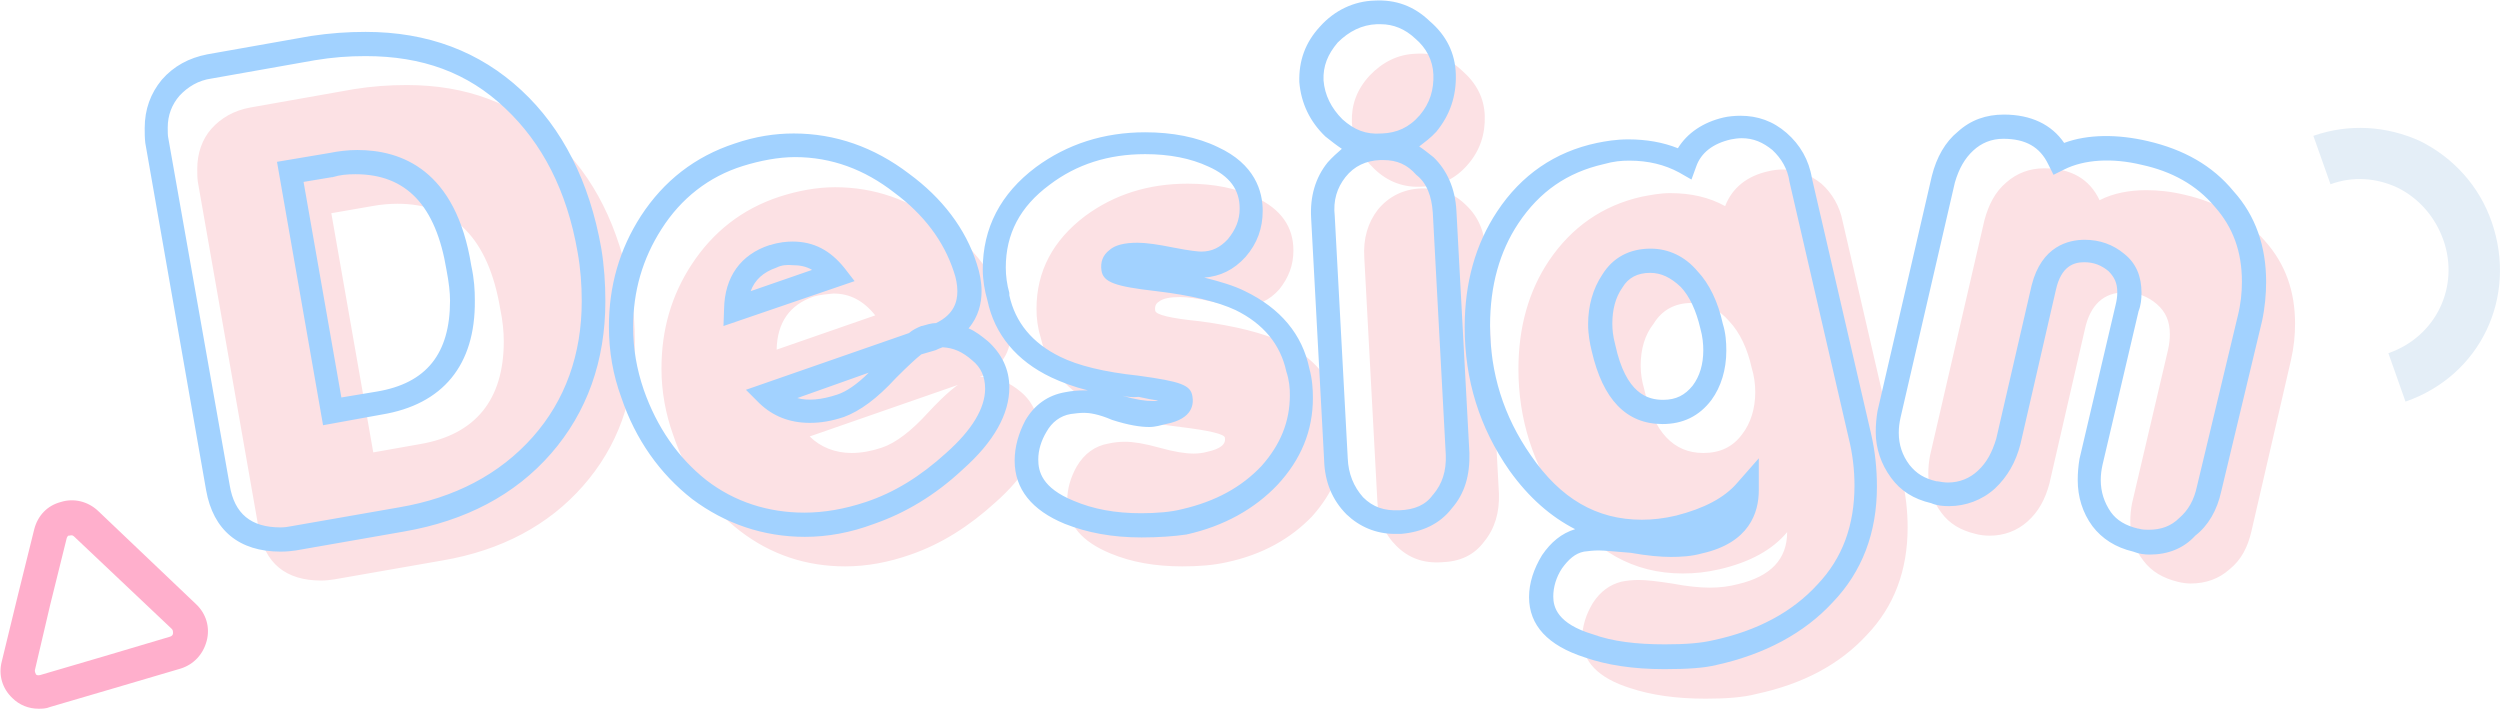
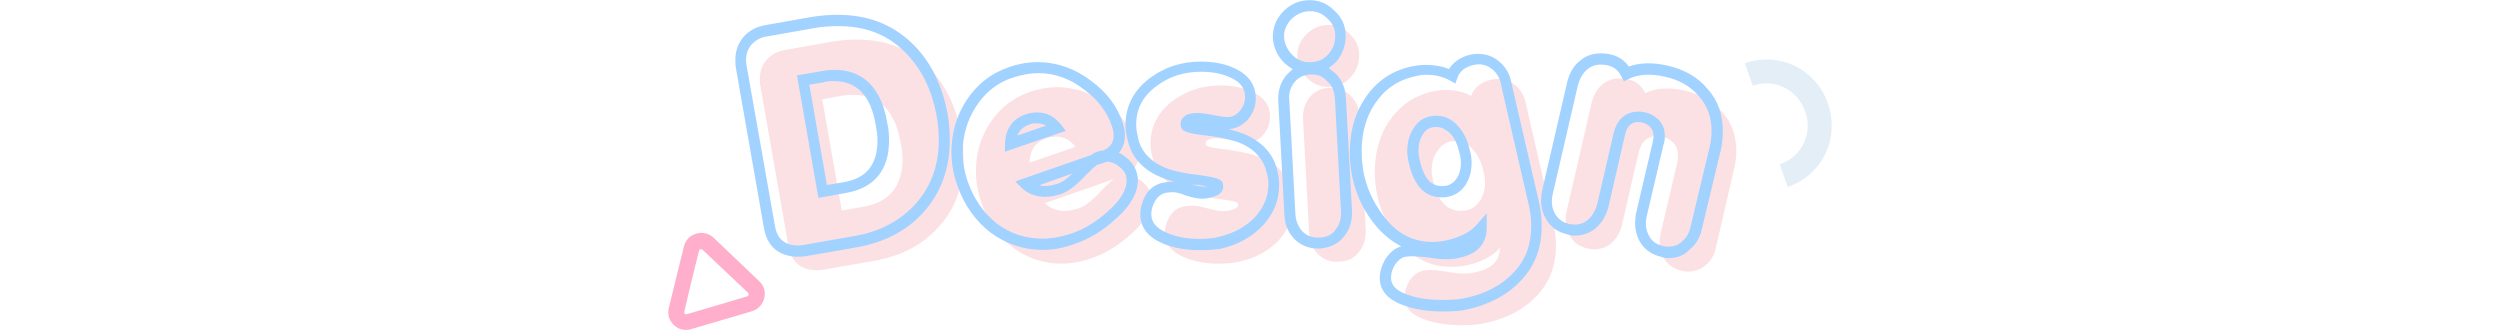
- <svg xmlns="http://www.w3.org/2000/svg" version="1.1" id="Layer_1" x="0px" y="0px" viewBox="0 0 423.3 120" style="enable-background:new 0 0 423.3 120;" xml:space="preserve">
+ <svg xmlns="http://www.w3.org/2000/svg" version="1.1" id="Layer_1" x="0px" y="0px" viewBox="0 0 909.4 120" style="enable-background:new 0 0 909.4 120;" xml:space="preserve">
  <style type="text/css">
	.st0{fill:#FCE1E4;}
	.st1{fill:#A2D2FF;}
	.st2{fill:#FFAFCC;}
	.st3{fill:#E4EEF7;}
</style>
-   <path class="st0" d="M74.9,94.9l-18.3,3.2c-0.7,0.1-1.4,0.2-2.2,0.2c-6,0-9.6-2.9-10.6-8.8L33.5,30.8c-0.1-0.7-0.1-1.4-0.1-2.2  c0-2.6,0.8-5,2.4-6.8c1.6-1.8,3.8-3.1,6.6-3.6l17.5-3.1c3.1-0.5,6-0.7,9-0.7c10,0,18.3,3.1,25,9.3s10.9,14.7,12.9,25.6  c0.5,2.9,0.7,5.8,0.7,8.6c0,9.6-2.9,17.7-8.8,24.4C92.9,88.9,84.9,93.2,74.9,94.9z M63,34.9l-6.9,1.2l7.1,40.5l7.9-1.4  c9.4-1.6,14.2-7.5,14.2-17.4c0-1.7-0.2-3.6-0.6-5.5c-2-11.9-7.8-17.8-17.4-17.8C66.1,34.5,64.6,34.6,63,34.9z M164.7,64.3l-27.6,9.6  c1.8,1.8,4.3,2.8,7.1,2.8c1.6,0,3.3-0.3,5.1-0.9c2.4-0.8,5.1-2.9,7.9-6c2.9-3.1,5.1-5,6.6-5.5c0.8-0.2,1.7-0.5,2.5-0.5  c2.5,0,4.6,0.9,6.6,2.6c2,1.7,2.9,3.9,2.9,6.3c0,3.9-2.4,8.1-7.3,12.4c-4.4,4-9.1,7-14.3,8.8c-3.7,1.3-7.4,2-11.1,2  c-6.6,0-12.6-2-17.8-6c-5.2-4-9-9.4-11.3-16.2c-1.3-3.6-2-7.4-2-11.3c0-6.6,1.7-12.4,5.1-17.6c3.6-5.5,8.5-9.4,14.9-11.5  c3.1-1,6.3-1.6,9.4-1.6c6.6,0,12.7,2.1,18.2,6.3c5.3,3.9,9,8.8,10.8,14.4c0.5,1.4,0.7,2.8,0.7,4C171.2,60.1,169.1,62.8,164.7,64.3z   M137.8,50.2c-4.1,1.4-6.2,4.4-6.3,9l16.7-5.8c-2-2.5-4.3-3.7-7.1-3.7C140.1,49.8,138.9,49.9,137.8,50.2z M207.7,95.2  c-2.2,0.5-4.7,0.7-7.5,0.7c-4.6,0-8.6-0.7-12.2-2.2c-4.8-2-7.3-4.8-7.3-8.9c0-2.1,0.6-4,1.6-5.8c1.3-2.2,3.1-3.5,5.4-3.9  c0.9-0.2,1.8-0.3,2.8-0.3c1.4,0,3.3,0.3,5.8,1c2.5,0.7,4.4,1,5.8,1c0.8,0,1.6-0.1,2.3-0.3c2.3-0.5,3.2-1.3,3-2.4  c-0.1-0.6-2.6-1.2-7.5-1.8c-6-0.7-10.7-1.8-13.9-3.5c-5.3-2.5-8.6-6.4-9.8-11.7c-0.5-1.6-0.7-3.2-0.7-4.8c0-6.4,2.8-11.6,8.2-15.7  c5-3.7,10.8-5.5,17.4-5.5c4.5,0,8.3,0.8,11.5,2.3c4.3,2,6.4,5,6.4,9c0,2.5-0.8,4.6-2.4,6.6c-1.6,1.8-3.6,2.8-6,2.8  c-1,0-2.9-0.2-5.3-0.7c-2.5-0.6-4.4-0.8-5.5-0.8c-1.6,0-2.9,0.2-3.6,0.8c-0.5,0.3-0.7,0.8-0.6,1.5c0.1,0.7,2.6,1.3,7.6,1.8  c6,0.8,10.7,2,13.9,3.5c5.3,2.5,8.6,6.4,9.8,11.7c0.3,1.5,0.6,3,0.6,4.5c0,5.1-1.8,9.4-5.4,13.4C218.5,91.2,213.8,93.9,207.7,95.2z   M240.8,31.6c-3.1,0.2-5.8-0.8-8.1-3c-2.3-2.2-3.6-4.8-3.8-7.9c-0.1-2.9,0.8-5.5,3-7.9c2.2-2.3,4.8-3.6,7.8-3.7  c3-0.2,5.6,0.7,7.9,2.9c2.4,2.1,3.7,4.6,3.8,7.6c0.1,3.1-0.8,5.9-2.9,8.3C246.5,30.2,244,31.5,240.8,31.6z M244.1,95.2  c-3.1,0.2-5.6-0.7-7.7-2.8c-2-2-3.1-4.6-3.2-7.8l-2.2-41c-0.2-3.2,0.6-5.9,2.3-8.1c1.8-2.2,4.3-3.5,7.4-3.6c3.1-0.1,5.5,0.8,7.6,2.9  c2.1,2,3.1,4.6,3.3,7.8l2.2,41c0.1,3.2-0.7,5.9-2.5,8.1C249.6,94,247.2,95.1,244.1,95.2z M302.6,90.1c-2.5,3-6.3,5.1-11.5,6.3  c-2.2,0.5-4.1,0.7-6.2,0.7c-8.3,0-15.1-3.8-20.5-11.5c-4.8-6.9-7.3-14.6-7.3-23.1c0-7,1.7-13.2,5.2-18.4c3.8-5.6,9-9.3,15.7-10.8  c1.6-0.3,3.1-0.6,4.8-0.6c3.5,0,6.6,0.7,9.3,2.2c1.2-3.1,3.7-5.1,7.3-5.9c0.8-0.2,1.7-0.3,2.4-0.3c2.5,0,4.6,0.8,6.6,2.4  c1.8,1.6,3.1,3.8,3.6,6.4l10,43.3c0.7,2.9,1,5.8,1,8.5c0,7.3-2.3,13.4-6.9,18.2c-4.6,5-10.8,8.3-18.7,10c-2.3,0.6-5.2,0.8-8.6,0.8  c-5,0-9.2-0.6-12.8-1.8c-5.4-1.7-8.1-4.5-8.1-8.4c0-2,0.6-4,1.8-6c1.3-2,2.9-3.1,4.8-3.6c0.9-0.2,2-0.3,3-0.3c1.2,0,3,0.2,5.6,0.6  c2.6,0.5,4.8,0.7,6.4,0.7c1.7,0,3.3-0.2,4.8-0.6C299.8,97.6,302.6,94.7,302.6,90.1z M277.8,61.9c0,1.4,0.2,2.6,0.6,4  c1.6,7.3,5,10.8,10,10.8c2.8,0,5-1,6.6-3.2c1.4-1.8,2.2-4.3,2.2-7.1c0-1.4-0.2-2.8-0.6-4.1c-0.7-3.2-2-6-3.8-7.9  c-1.8-2.1-4-3.1-6.4-3.1c-2.8,0-5,1.2-6.4,3.5C278.5,56.7,277.8,59.1,277.8,61.9z M368.7,98.5c-2.4-0.6-4.4-1.7-5.8-3.6  c-1.4-1.8-2.2-4-2.2-6.6c0-1,0.1-2.1,0.3-3.1l6.1-26c0.2-0.9,0.3-1.8,0.3-2.6c0-2.2-0.7-3.8-2.2-5.1c-1.5-1.3-3.3-2-5.4-2  c-3.6,0-5.9,2.1-6.8,6.3l-6,26.1c-0.7,2.6-1.8,4.7-3.7,6.4c-1.8,1.6-4,2.4-6.4,2.4c-0.8,0-1.7-0.1-2.4-0.3c-2.5-0.6-4.4-1.7-5.8-3.6  s-2.2-4-2.2-6.6c0-1,0.1-2.1,0.3-3.1l9.2-39.8c0.7-2.6,1.8-4.8,3.7-6.4c1.8-1.6,4-2.4,6.4-2.4c4.6,0,7.7,1.8,9.4,5.4  c2.3-1.2,5.1-1.7,7.9-1.7c2,0,4.1,0.2,6.6,0.8c5.6,1.3,10.1,3.9,13.5,7.8c3.5,3.9,5.1,8.6,5.1,14c0,2-0.2,4-0.7,6.2L381.2,90  c-0.6,2.6-1.7,4.8-3.7,6.4c-1.8,1.6-4,2.4-6.6,2.4C370.3,98.8,369.5,98.7,368.7,98.5z" />
+   <path class="st0" d="M317.9,94.9l-18.3,3.2c-0.7,0.1-1.4,0.2-2.2,0.2c-6,0-9.6-2.9-10.6-8.8l-10.3-58.7c-0.1-0.7-0.1-1.4-0.1-2.2  c0-2.6,0.8-5,2.4-6.8c1.6-1.8,3.8-3.1,6.6-3.6l17.5-3.1c3.1-0.5,6-0.7,9-0.7c10,0,18.3,3.1,25,9.3c6.7,6.2,10.9,14.7,12.9,25.6  c0.5,2.9,0.7,5.8,0.7,8.6c0,9.6-2.9,17.7-8.8,24.4C335.9,88.9,327.9,93.2,317.9,94.9z M306,34.9l-6.9,1.2l7.1,40.5l7.9-1.4  c9.4-1.6,14.2-7.5,14.2-17.4c0-1.7-0.2-3.6-0.6-5.5c-2-11.9-7.8-17.8-17.4-17.8C309.1,34.5,307.6,34.6,306,34.9z M407.7,64.3  l-27.6,9.6c1.8,1.8,4.3,2.8,7.1,2.8c1.6,0,3.3-0.3,5.1-0.9c2.4-0.8,5.1-2.9,7.9-6c2.9-3.1,5.1-5,6.6-5.5c0.8-0.2,1.7-0.5,2.5-0.5  c2.5,0,4.6,0.9,6.6,2.6s2.9,3.9,2.9,6.3c0,3.9-2.4,8.1-7.3,12.4c-4.4,4-9.1,7-14.3,8.8c-3.7,1.3-7.4,2-11.1,2c-6.6,0-12.6-2-17.8-6  c-5.2-4-9-9.4-11.3-16.2c-1.3-3.6-2-7.4-2-11.3c0-6.6,1.7-12.4,5.1-17.6c3.6-5.5,8.5-9.4,14.9-11.5c3.1-1,6.3-1.6,9.4-1.6  c6.6,0,12.7,2.1,18.2,6.3c5.3,3.9,9,8.8,10.8,14.4c0.5,1.4,0.7,2.8,0.7,4C414.2,60.1,412.1,62.8,407.7,64.3z M380.8,50.2  c-4.1,1.4-6.2,4.4-6.3,9l16.7-5.8c-2-2.5-4.3-3.7-7.1-3.7C383.1,49.8,381.9,49.9,380.8,50.2z M450.7,95.2c-2.2,0.5-4.7,0.7-7.5,0.7  c-4.6,0-8.6-0.7-12.2-2.2c-4.8-2-7.3-4.8-7.3-8.9c0-2.1,0.6-4,1.6-5.8c1.3-2.2,3.1-3.5,5.4-3.9c0.9-0.2,1.8-0.3,2.8-0.3  c1.4,0,3.3,0.3,5.8,1s4.4,1,5.8,1c0.8,0,1.6-0.1,2.3-0.3c2.3-0.5,3.2-1.3,3-2.4c-0.1-0.6-2.6-1.2-7.5-1.8c-6-0.7-10.7-1.8-13.9-3.5  c-5.3-2.5-8.6-6.4-9.8-11.7c-0.5-1.6-0.7-3.2-0.7-4.8c0-6.4,2.8-11.6,8.2-15.7c5-3.7,10.8-5.5,17.4-5.5c4.5,0,8.3,0.8,11.5,2.3  c4.3,2,6.4,5,6.4,9c0,2.5-0.8,4.6-2.4,6.6c-1.6,1.8-3.6,2.8-6,2.8c-1,0-2.9-0.2-5.3-0.7c-2.5-0.6-4.4-0.8-5.5-0.8  c-1.6,0-2.9,0.2-3.6,0.8c-0.5,0.3-0.7,0.8-0.6,1.5s2.6,1.3,7.6,1.8c6,0.8,10.7,2,13.9,3.5c5.3,2.5,8.6,6.4,9.8,11.7  c0.3,1.5,0.6,3,0.6,4.5c0,5.1-1.8,9.4-5.4,13.4C461.5,91.2,456.8,93.9,450.7,95.2z M483.8,31.6c-3.1,0.2-5.8-0.8-8.1-3  c-2.3-2.2-3.6-4.8-3.8-7.9c-0.1-2.9,0.8-5.5,3-7.9c2.2-2.3,4.8-3.6,7.8-3.7c3-0.2,5.6,0.7,7.9,2.9c2.4,2.1,3.7,4.6,3.8,7.6  c0.1,3.1-0.8,5.9-2.9,8.3C489.5,30.2,487,31.5,483.8,31.6z M487.1,95.2c-3.1,0.2-5.6-0.7-7.7-2.8c-2-2-3.1-4.6-3.2-7.8l-2.2-41  c-0.2-3.2,0.6-5.9,2.3-8.1c1.8-2.2,4.3-3.5,7.4-3.6c3.1-0.1,5.5,0.8,7.6,2.9c2.1,2,3.1,4.6,3.3,7.8l2.2,41c0.1,3.2-0.7,5.9-2.5,8.1  C492.6,94,490.2,95.1,487.1,95.2z M545.6,90.1c-2.5,3-6.3,5.1-11.5,6.3c-2.2,0.5-4.1,0.7-6.2,0.7c-8.3,0-15.1-3.8-20.5-11.5  c-4.8-6.9-7.3-14.6-7.3-23.1c0-7,1.7-13.2,5.2-18.4c3.8-5.6,9-9.3,15.7-10.8c1.6-0.3,3.1-0.6,4.8-0.6c3.5,0,6.6,0.7,9.3,2.2  c1.2-3.1,3.7-5.1,7.3-5.9c0.8-0.2,1.7-0.3,2.4-0.3c2.5,0,4.6,0.8,6.6,2.4c1.8,1.6,3.1,3.8,3.6,6.4l10,43.3c0.7,2.9,1,5.8,1,8.5  c0,7.3-2.3,13.4-6.9,18.2c-4.6,5-10.8,8.3-18.7,10c-2.3,0.6-5.2,0.8-8.6,0.8c-5,0-9.2-0.6-12.8-1.8c-5.4-1.7-8.1-4.5-8.1-8.4  c0-2,0.6-4,1.8-6c1.3-2,2.9-3.1,4.8-3.6c0.9-0.2,2-0.3,3-0.3c1.2,0,3,0.2,5.6,0.6c2.6,0.5,4.8,0.7,6.4,0.7c1.7,0,3.3-0.2,4.8-0.6  C542.8,97.6,545.6,94.7,545.6,90.1z M520.8,61.9c0,1.4,0.2,2.6,0.6,4c1.6,7.3,5,10.8,10,10.8c2.8,0,5-1,6.6-3.2  c1.4-1.8,2.2-4.3,2.2-7.1c0-1.4-0.2-2.8-0.6-4.1c-0.7-3.2-2-6-3.8-7.9c-1.8-2.1-4-3.1-6.4-3.1c-2.8,0-5,1.2-6.4,3.5  C521.5,56.7,520.8,59.1,520.8,61.9z M611.7,98.5c-2.4-0.6-4.4-1.7-5.8-3.6c-1.4-1.8-2.2-4-2.2-6.6c0-1,0.1-2.1,0.3-3.1l6.1-26  c0.2-0.9,0.3-1.8,0.3-2.6c0-2.2-0.7-3.8-2.2-5.1s-3.3-2-5.4-2c-3.6,0-5.9,2.1-6.8,6.3l-6,26.1c-0.7,2.6-1.8,4.7-3.7,6.4  c-1.8,1.6-4,2.4-6.4,2.4c-0.8,0-1.7-0.1-2.4-0.3c-2.5-0.6-4.4-1.7-5.8-3.6c-1.4-1.9-2.2-4-2.2-6.6c0-1,0.1-2.1,0.3-3.1l9.2-39.8  c0.7-2.6,1.8-4.8,3.7-6.4c1.8-1.6,4-2.4,6.4-2.4c4.6,0,7.7,1.8,9.4,5.4c2.3-1.2,5.1-1.7,7.9-1.7c2,0,4.1,0.2,6.6,0.8  c5.6,1.3,10.1,3.9,13.5,7.8c3.5,3.9,5.1,8.6,5.1,14c0,2-0.2,4-0.7,6.2l-6.7,29c-0.6,2.6-1.7,4.8-3.7,6.4c-1.8,1.6-4,2.4-6.6,2.4  C613.3,98.8,612.5,98.7,611.7,98.5z" />
  <g>
-     <path class="st1" d="M281.8,113.3c-5.3,0-9.8-0.7-13.5-2c-6.2-2-9.4-5.4-9.4-10.2c0-2.4,0.8-4.8,2.2-7.1c1.5-2.2,3.3-3.7,5.6-4.4   c-4.1-2.1-7.8-5.3-11.1-9.9c-5.1-7.3-7.6-15.4-7.6-24.3c0-7.5,1.8-14,5.5-19.6c4.1-6.2,9.8-10.1,16.9-11.6c1.5-0.3,3.2-0.6,5.3-0.6   c3.1,0,5.9,0.5,8.4,1.5c1.6-2.6,4.3-4.4,7.7-5.2c0.8-0.2,2-0.3,2.9-0.3c2.9,0,5.5,0.9,7.8,2.9s3.8,4.6,4.3,7.7l10,43.2   c0.7,3,1,6,1,9c0,7.8-2.5,14.4-7.5,19.6c-4.8,5.2-11.5,8.8-19.7,10.6C288.6,113.1,285.8,113.3,281.8,113.3z M270.7,93.2   c-0.9,0-1.7,0.1-2.5,0.2c-1.5,0.3-2.6,1.3-3.7,2.8c-1,1.5-1.5,3.2-1.5,4.8c0,1.8,0.7,4.6,6.7,6.4c3.3,1.2,7.3,1.7,12.2,1.7   c3.5,0,6.1-0.2,8.2-0.7c7.5-1.6,13.4-4.8,17.6-9.4c4.3-4.5,6.3-10.1,6.3-16.8c0-2.6-0.3-5.3-1-8.1l-10-43.3c-0.3-2.2-1.4-4-2.9-5.4   c-1.6-1.3-3.2-2-5.2-2c-0.6,0-1.3,0.1-1.8,0.2c-3.1,0.7-5.1,2.3-5.9,4.6l-0.8,2.2l-2.1-1.2c-2.4-1.3-5.2-2-8.4-2   c-1.4,0-2.6,0.1-4.4,0.6c-6.1,1.4-10.8,4.6-14.4,10c-3.2,4.8-4.8,10.6-4.8,17.3c0,8.1,2.3,15.4,6.9,22C264.2,84.4,270.3,88,278,88   c1.8,0,3.7-0.2,5.8-0.7c4.7-1.2,8.2-3,10.4-5.6l3.6-4.1V83c0,3.8-1.6,8.9-9.6,10.7c-1.8,0.5-3.6,0.6-5.3,0.6s-4-0.2-6.8-0.7   C273.4,93.4,271.7,93.2,270.7,93.2z M364,93.9c-0.9,0-1.8-0.1-2.8-0.5c-3-0.7-5.3-2.2-6.9-4.3c-1.7-2.3-2.5-5-2.5-7.8   c0-1.2,0.1-2.4,0.3-3.6l6.1-26c0.2-0.8,0.3-1.5,0.3-2.2c0-1.6-0.5-2.6-1.5-3.6c-1.2-1-2.5-1.5-4.1-1.5c-1.7,0-3.9,0.6-4.8,4.7   l-6,26.1c-0.8,3.1-2.2,5.5-4.3,7.5c-2.2,2-5,3-7.8,3c-1,0-2.1-0.1-3-0.5c-3-0.7-5.2-2.1-6.8-4.3c-1.7-2.3-2.6-5-2.6-7.7   c0-1.2,0.1-2.4,0.3-3.6l9.2-39.8c0.8-3.2,2.3-5.8,4.4-7.5c2.2-2,4.8-2.9,7.8-2.9c4.6,0,8.1,1.7,10.2,4.8c4-1.5,9.1-1.5,14.2-0.3   c6,1.4,10.9,4.1,14.5,8.5c3.7,4.1,5.5,9.3,5.5,15.3c0,2.1-0.2,4.4-0.7,6.7l-6.9,28.8c-0.7,3.2-2.2,5.8-4.4,7.5   C369.7,92.9,367,93.9,364,93.9z M353,40.6c2.5,0,4.8,0.8,6.7,2.4c2,1.6,2.9,3.8,2.9,6.6c0,1-0.1,2.1-0.5,3.1l-6.1,26   c-0.2,0.9-0.3,1.7-0.3,2.6c0,2,0.6,3.8,1.7,5.4c1,1.4,2.5,2.3,4.6,2.8h0.1c0.6,0.2,1.3,0.2,1.7,0.2c2.1,0,3.8-0.6,5.2-2   c1.5-1.3,2.5-3,3-5.4l6.9-28.8c0.5-2,0.7-3.9,0.7-5.8c0-5.1-1.5-9.2-4.6-12.7c-3.1-3.7-7.3-6-12.4-7.1c-5-1.2-9.7-0.9-13.1,0.8   l-1.8,0.9l-0.9-1.8c-1.4-2.9-3.8-4.3-7.6-4.3c-2,0-3.7,0.7-5.1,2c-1.4,1.3-2.4,3-3.1,5.4l-9.2,39.8c-0.2,0.9-0.3,1.7-0.3,2.6   c0,2,0.6,3.8,1.8,5.4c1.2,1.5,2.5,2.3,4.6,2.8h0.2c0.5,0.1,1.2,0.2,1.7,0.2c2,0,3.7-0.7,5.1-2c1.5-1.4,2.4-3.1,3.1-5.4l6-26   C345.7,41.6,350.3,40.6,353,40.6z M47.5,93.4c-7,0-11.4-3.6-12.6-10.4L24.6,24.2c-0.1-0.9-0.1-1.7-0.1-2.5c0-3.2,1-5.9,2.9-8.2   c2-2.3,4.6-3.7,7.7-4.3l17.5-3.1c3.3-0.5,6.3-0.7,9.3-0.7c10.5,0,19.3,3.3,26.4,9.9c6.9,6.4,11.5,15.4,13.5,26.7c0.5,3,0.7,6,0.7,9   c0,10.1-3.1,18.8-9.2,25.8c-6.1,7-14.5,11.4-24.9,13.2l-18.3,3.2C49.4,93.3,48.6,93.4,47.5,93.4z M61.9,9.5c-2.9,0-5.6,0.2-8.6,0.7   l-17.5,3.1c-2.2,0.3-4,1.4-5.4,2.9c-1.3,1.5-2,3.3-2,5.4c0,0.7,0,1.4,0.1,1.8l10.4,58.8c0.8,4.8,3.6,7.1,8.6,7.1   c0.7,0,1.3-0.1,1.8-0.2l18.3-3.2c9.4-1.6,17-5.6,22.6-11.9c5.5-6.2,8.3-14,8.3-23c0-2.8-0.2-5.5-0.7-8.3   c-1.8-10.4-6-18.5-12.3-24.4C79.2,12.3,71.5,9.5,61.9,9.5z M193.3,91c-5,0-9.2-0.8-13-2.3c-5.6-2.3-8.5-5.9-8.5-10.7   c0-2.4,0.7-4.7,1.8-6.8c1.5-2.6,3.8-4.3,6.8-4.8c1-0.2,2.1-0.3,3.1-0.3c0.2,0,0.5,0,0.7,0c-2.4-0.6-4.5-1.4-6.2-2.2   c-5.9-2.8-9.6-7.3-10.8-13c-0.5-1.7-0.8-3.6-0.8-5.3c0-7,3-12.8,9-17.3c5.3-3.9,11.5-5.9,18.5-5.9c4.6,0,8.8,0.8,12.3,2.5   c6.3,2.9,7.6,7.5,7.6,10.8c0,2.9-0.9,5.5-2.9,7.8c-2,2.2-4.3,3.3-7,3.5c2.8,0.7,5.1,1.4,6.9,2.3c6,2.9,9.7,7.3,10.9,13.1   c0.5,1.8,0.6,3.5,0.6,5c0,5.5-2,10.4-6,14.7c-3.9,4.1-9.1,7-15.4,8.4l0,0C198.9,90.8,196.2,91,193.3,91z M183.6,69.9   c-0.8,0-1.5,0.1-2.3,0.2c-1.8,0.3-3.2,1.4-4.1,3c-0.9,1.5-1.4,3.1-1.4,4.7c0,2,0.6,4.8,6,7c3.3,1.4,7,2.1,11.4,2.1   c2.6,0,5.1-0.2,7-0.7c5.6-1.3,10-3.7,13.4-7.3c3.2-3.6,4.8-7.5,4.8-12c0-1.2-0.1-2.5-0.6-4c-1-4.6-3.9-8.1-8.6-10.4   c-3-1.4-7.5-2.5-13.4-3.2c-7-0.8-9-1.5-9.3-3.5c-0.2-1.4,0.2-2.6,1.4-3.5c0.9-0.8,2.5-1.2,4.7-1.2c1.5,0,3.5,0.3,6,0.8   c3,0.6,4.4,0.7,4.8,0.7c1.8,0,3.2-0.7,4.5-2.1c1.3-1.6,2-3.2,2-5.2c0-3.2-1.7-5.5-5.3-7.1c-3-1.4-6.6-2.1-10.7-2.1   c-6.2,0-11.6,1.7-16.2,5.2c-5,3.7-7.4,8.3-7.4,14c0,1.4,0.2,2.9,0.6,4.3V50c1,4.6,3.9,8.1,8.6,10.4c3,1.5,7.5,2.6,13.2,3.2   c7.3,1,8.9,1.6,9.2,3.5c0.2,1.2,0.2,3.8-4.5,4.7c-0.8,0.2-1.8,0.5-2.8,0.5c-1.5,0-3.5-0.3-6.3-1.2C186,70.1,184.4,69.9,183.6,69.9z    M190,67c2.4,0.7,4,0.9,5.2,0.9c0.3,0,0.6,0,0.9-0.1c-0.9-0.1-2-0.3-3.3-0.6C191.7,67.3,190.9,67.2,190,67z M136.3,90.9   c-7,0-13.5-2.2-19.1-6.4c-5.5-4.3-9.6-10.1-12-17.2c-1.4-3.8-2.1-7.8-2.1-12c0-6.9,1.8-13.1,5.4-18.7c3.9-6,9.2-10.1,15.9-12.3   c3.5-1.2,6.8-1.7,10-1.7c7,0,13.6,2.3,19.5,6.8c5.6,4.1,9.6,9.3,11.5,15.3c0.5,1.5,0.8,3.1,0.8,4.6c0,2-0.5,4.3-2.2,6.3   c1.2,0.5,2.2,1.3,3.3,2.2c2.3,2.1,3.6,4.7,3.6,7.8c0,4.5-2.6,9.2-7.9,13.9c-4.7,4.4-9.8,7.4-15,9.2C144,90.2,140.1,90.9,136.3,90.9   z M134.6,26.6c-2.8,0-5.9,0.6-8.8,1.5c-5.8,1.8-10.5,5.5-13.8,10.7c-3.2,5-4.8,10.5-4.8,16.6c0,3.6,0.6,7.1,1.8,10.6   c2.2,6.3,5.8,11.5,10.6,15.3c4.8,3.7,10.5,5.5,16.6,5.5c3.3,0,6.8-0.6,10.4-1.8c4.8-1.6,9.2-4.3,13.6-8.3c4.4-3.9,6.6-7.6,6.6-10.9   c0-2-0.7-3.6-2.2-4.8c-1.6-1.4-3.1-2.1-5-2.2c-0.3,0.1-0.8,0.3-1.2,0.5L156,60c-0.9,0.7-2.3,2-4.3,4c-3.2,3.5-6.1,5.6-8.8,6.6   c-2.1,0.7-3.9,1-5.8,1c-3.5,0-6.3-1.2-8.5-3.3l-2.3-2.3l27.6-9.6c0.7-0.6,1.4-0.9,2.1-1.2h0.1c0.7-0.2,1.6-0.5,2.4-0.5   c3.1-1.5,3.6-3.7,3.6-5.4c0-1-0.2-2.2-0.6-3.3c-1.7-5.2-5.1-9.7-10.1-13.4C146.4,28.7,140.8,26.6,134.6,26.6z M135,67.4   c1.8,0.5,4.1,0.3,6.8-0.6c1.5-0.5,3.3-1.7,5.3-3.7L135,67.4z M236.2,90.4c-3.2,0-6-1.2-8.2-3.3c-2.4-2.4-3.7-5.5-3.8-9.2l-2.2-41   c-0.2-3.6,0.7-6.8,2.8-9.4c0.8-0.9,1.6-1.6,2.4-2.3c-0.9-0.6-1.8-1.3-2.8-2.1c-2.6-2.5-4.1-5.6-4.4-9.2c-0.1-3.6,1-6.7,3.5-9.4   c2.5-2.8,5.8-4.3,9.2-4.4c3.6-0.2,6.7,0.9,9.4,3.5c2.8,2.4,4.3,5.4,4.4,9c0.1,3.7-1,6.9-3.3,9.7c-0.9,1-2,1.8-2.9,2.5   c0.8,0.5,1.6,1.2,2.4,1.8c2.3,2.2,3.7,5.3,3.9,9.1l2.2,41c0.1,3.8-0.8,6.9-3,9.4c-2,2.6-5,4-8.6,4.3   C236.9,90.4,236.6,90.4,236.2,90.4z M234.2,27.1c-0.1,0-0.3,0-0.5,0c-2.4,0.1-4.4,1-5.9,2.9c-1.4,1.8-2.1,3.9-1.8,6.6l2.2,41   c0.1,2.6,1,4.8,2.6,6.6c1.7,1.7,3.6,2.3,6.1,2.2h0.1c2.5-0.1,4.4-0.9,5.6-2.6l0.1-0.1c1.5-1.8,2.2-3.9,2.1-6.7l-2.2-41   c-0.2-2.8-1-5-2.8-6.4C238.3,27.9,236.6,27.1,234.2,27.1z M233.8,4.1c-0.2,0-0.5,0-0.7,0c-2.5,0.1-4.7,1.2-6.6,3.1   c-1.7,2-2.5,4-2.4,6.4c0.2,2.5,1.3,4.7,3.2,6.6c2,1.8,4,2.6,6.6,2.4h0.1c2.5-0.1,4.6-1,6.4-3.1c1.7-2,2.4-4.3,2.3-6.9   c-0.1-2.4-1.2-4.5-3.1-6.1C237.9,4.9,235.9,4.1,233.8,4.1z M54.7,72l-7.8-44.6l8.9-1.5c1.5-0.3,3.1-0.5,4.7-0.5   c7.4,0,16.7,3.3,19.3,19.6c0.5,2.3,0.6,4.1,0.6,5.9c0.1,10.9-5.4,17.6-15.8,19.3L54.7,72z M51.4,30.8l6.4,36.5l6-1   c8.4-1.4,12.4-6.4,12.4-15.4c0-1.4-0.2-3.1-0.6-5.2c-1.8-10.9-6.8-16.2-15.4-16.2c-1.4,0-2.6,0.1-3.9,0.5h-0.1L51.4,30.8z    M281.5,71.8c-6.1,0-10.1-4.1-12-12.4c-0.3-1.2-0.6-2.8-0.6-4.5c0-3.1,0.8-6,2.4-8.4c1.8-2.9,4.6-4.4,8.2-4.4c3,0,5.8,1.3,7.9,3.8   c2,2.1,3.5,5.2,4.3,8.9c0.5,1.6,0.6,3.1,0.6,4.6c0,3.2-0.9,6.1-2.5,8.3C287.7,70.5,284.9,71.8,281.5,71.8z M279.4,46.2   c-2.1,0-3.7,0.8-4.7,2.5c-1.2,1.7-1.7,3.8-1.7,6.1c0,1,0.1,2.1,0.5,3.6c1.8,8.3,5.5,9.3,8.1,9.3c2.2,0,3.7-0.8,5-2.4   c1.2-1.6,1.8-3.6,1.8-6c0-1-0.1-2.3-0.5-3.7c-0.7-3-1.8-5.4-3.3-7C282.9,47,281.3,46.2,279.4,46.2z M122.5,55.2l0.1-2.9   c0.1-5.4,2.8-9.2,7.7-10.8h0.1c1.5-0.5,2.9-0.6,3.8-0.6c3.6,0,6.4,1.5,8.8,4.5l1.7,2.2L122.5,55.2z M131.5,45.3   c-2.3,0.8-3.7,2.1-4.4,4l10.4-3.6c-1-0.6-2.1-0.8-3.3-0.8C133.2,44.8,132.3,44.9,131.5,45.3z" />
+     <path class="st1" d="M524.8,113.3c-5.3,0-9.8-0.7-13.5-2c-6.2-2-9.4-5.4-9.4-10.2c0-2.4,0.8-4.8,2.2-7.1c1.5-2.2,3.3-3.7,5.6-4.4   c-4.1-2.1-7.8-5.3-11.1-9.9c-5.1-7.3-7.6-15.4-7.6-24.3c0-7.5,1.8-14,5.5-19.6c4.1-6.2,9.8-10.1,16.9-11.6c1.5-0.3,3.2-0.6,5.3-0.6   c3.1,0,5.9,0.5,8.4,1.5c1.6-2.6,4.3-4.4,7.7-5.2c0.8-0.2,2-0.3,2.9-0.3c2.9,0,5.5,0.9,7.8,2.9s3.8,4.6,4.3,7.7l10,43.2   c0.7,3,1,6,1,9c0,7.8-2.5,14.4-7.5,19.6c-4.8,5.2-11.5,8.8-19.7,10.6C531.6,113.1,528.8,113.3,524.8,113.3z M513.7,93.2   c-0.9,0-1.7,0.1-2.5,0.2c-1.5,0.3-2.6,1.3-3.7,2.8c-1,1.5-1.5,3.2-1.5,4.8c0,1.8,0.7,4.6,6.7,6.4c3.3,1.2,7.3,1.7,12.2,1.7   c3.5,0,6.1-0.2,8.2-0.7c7.5-1.6,13.4-4.8,17.6-9.4c4.3-4.5,6.3-10.1,6.3-16.8c0-2.6-0.3-5.3-1-8.1l-10-43.3c-0.3-2.2-1.4-4-2.9-5.4   c-1.6-1.3-3.2-2-5.2-2c-0.6,0-1.3,0.1-1.8,0.2c-3.1,0.7-5.1,2.3-5.9,4.6l-0.8,2.2l-2.1-1.2c-2.4-1.3-5.2-2-8.4-2   c-1.4,0-2.6,0.1-4.4,0.6c-6.1,1.4-10.8,4.6-14.4,10c-3.2,4.8-4.8,10.6-4.8,17.3c0,8.1,2.3,15.4,6.9,22c5,7.3,11.1,10.9,18.8,10.9   c1.8,0,3.7-0.2,5.8-0.7c4.7-1.2,8.2-3,10.4-5.6l3.6-4.1V83c0,3.8-1.6,8.9-9.6,10.7c-1.8,0.5-3.6,0.6-5.3,0.6c-1.7,0-4-0.2-6.8-0.7   C516.4,93.4,514.7,93.2,513.7,93.2z M607,93.9c-0.9,0-1.8-0.1-2.8-0.5c-3-0.7-5.3-2.2-6.9-4.3c-1.7-2.3-2.5-5-2.5-7.8   c0-1.2,0.1-2.4,0.3-3.6l6.1-26c0.2-0.8,0.3-1.5,0.3-2.2c0-1.6-0.5-2.6-1.5-3.6c-1.2-1-2.5-1.5-4.1-1.5c-1.7,0-3.9,0.6-4.8,4.7   l-6,26.1c-0.8,3.1-2.2,5.5-4.3,7.5c-2.2,2-5,3-7.8,3c-1,0-2.1-0.1-3-0.5c-3-0.7-5.2-2.1-6.8-4.3c-1.7-2.3-2.6-5-2.6-7.7   c0-1.2,0.1-2.4,0.3-3.6l9.2-39.8c0.8-3.2,2.3-5.8,4.4-7.5c2.2-2,4.8-2.9,7.8-2.9c4.6,0,8.1,1.7,10.2,4.8c4-1.5,9.1-1.5,14.2-0.3   c6,1.4,10.9,4.1,14.5,8.5c3.7,4.1,5.5,9.3,5.5,15.3c0,2.1-0.2,4.4-0.7,6.7l-6.9,28.8c-0.7,3.2-2.2,5.8-4.4,7.5   C612.7,92.9,610,93.9,607,93.9z M596,40.6c2.5,0,4.8,0.8,6.7,2.4c2,1.6,2.9,3.8,2.9,6.6c0,1-0.1,2.1-0.5,3.1l-6.1,26   c-0.2,0.9-0.3,1.7-0.3,2.6c0,2,0.6,3.8,1.7,5.4c1,1.4,2.5,2.3,4.6,2.8h0.1c0.6,0.2,1.3,0.2,1.7,0.2c2.1,0,3.8-0.6,5.2-2   c1.5-1.3,2.5-3,3-5.4l6.9-28.8c0.5-2,0.7-3.9,0.7-5.8c0-5.1-1.5-9.2-4.6-12.7c-3.1-3.7-7.3-6-12.4-7.1c-5-1.2-9.7-0.9-13.1,0.8   l-1.8,0.9l-0.9-1.8c-1.4-2.9-3.8-4.3-7.6-4.3c-2,0-3.7,0.7-5.1,2c-1.4,1.3-2.4,3-3.1,5.4l-9.2,39.8c-0.2,0.9-0.3,1.7-0.3,2.6   c0,2,0.6,3.8,1.8,5.4c1.2,1.5,2.5,2.3,4.6,2.8h0.2c0.5,0.1,1.2,0.2,1.7,0.2c2,0,3.7-0.7,5.1-2c1.5-1.4,2.4-3.1,3.1-5.4l6-26   C588.7,41.6,593.3,40.6,596,40.6z M290.5,93.4c-7,0-11.4-3.6-12.6-10.4l-10.3-58.8c-0.1-0.9-0.1-1.7-0.1-2.5c0-3.2,1-5.9,2.9-8.2   c2-2.3,4.6-3.7,7.7-4.3l17.5-3.1c3.3-0.5,6.3-0.7,9.3-0.7c10.5,0,19.3,3.3,26.4,9.9c6.9,6.4,11.5,15.4,13.5,26.7c0.5,3,0.7,6,0.7,9   c0,10.1-3.1,18.8-9.2,25.8c-6.1,7-14.5,11.4-24.9,13.2l-18.3,3.2C292.4,93.3,291.6,93.4,290.5,93.4z M304.9,9.5   c-2.9,0-5.6,0.2-8.6,0.7l-17.5,3.1c-2.2,0.3-4,1.4-5.4,2.9c-1.3,1.5-2,3.3-2,5.4c0,0.7,0,1.4,0.1,1.8l10.4,58.8   c0.8,4.8,3.6,7.1,8.6,7.1c0.7,0,1.3-0.1,1.8-0.2l18.3-3.2c9.4-1.6,17-5.6,22.6-11.9c5.5-6.2,8.3-14,8.3-23c0-2.8-0.2-5.5-0.7-8.3   c-1.8-10.4-6-18.5-12.3-24.4C322.2,12.3,314.5,9.5,304.9,9.5z M436.3,91c-5,0-9.2-0.8-13-2.3c-5.6-2.3-8.5-5.9-8.5-10.7   c0-2.4,0.7-4.7,1.8-6.8c1.5-2.6,3.8-4.3,6.8-4.8c1-0.2,2.1-0.3,3.1-0.3c0.2,0,0.5,0,0.7,0c-2.4-0.6-4.5-1.4-6.2-2.2   c-5.9-2.8-9.6-7.3-10.8-13c-0.5-1.7-0.8-3.6-0.8-5.3c0-7,3-12.8,9-17.3c5.3-3.9,11.5-5.9,18.5-5.9c4.6,0,8.8,0.8,12.3,2.5   c6.3,2.9,7.6,7.5,7.6,10.8c0,2.9-0.9,5.5-2.9,7.8c-2,2.2-4.3,3.3-7,3.5c2.8,0.7,5.1,1.4,6.9,2.3c6,2.9,9.7,7.3,10.9,13.1   c0.5,1.8,0.6,3.5,0.6,5c0,5.5-2,10.4-6,14.7c-3.9,4.1-9.1,7-15.4,8.4l0,0C441.9,90.8,439.2,91,436.3,91z M426.6,69.9   c-0.8,0-1.5,0.1-2.3,0.2c-1.8,0.3-3.2,1.4-4.1,3c-0.9,1.5-1.4,3.1-1.4,4.7c0,2,0.6,4.8,6,7c3.3,1.4,7,2.1,11.4,2.1   c2.6,0,5.1-0.2,7-0.7c5.6-1.3,10-3.7,13.4-7.3c3.2-3.6,4.8-7.5,4.8-12c0-1.2-0.1-2.5-0.6-4c-1-4.6-3.9-8.1-8.6-10.4   c-3-1.4-7.5-2.5-13.4-3.2c-7-0.8-9-1.5-9.3-3.5c-0.2-1.4,0.2-2.6,1.4-3.5c0.9-0.8,2.5-1.2,4.7-1.2c1.5,0,3.5,0.3,6,0.8   c3,0.6,4.4,0.7,4.8,0.7c1.8,0,3.2-0.7,4.5-2.1c1.3-1.6,2-3.2,2-5.2c0-3.2-1.7-5.5-5.3-7.1c-3-1.4-6.6-2.1-10.7-2.1   c-6.2,0-11.6,1.7-16.2,5.2c-5,3.7-7.4,8.3-7.4,14c0,1.4,0.2,2.9,0.6,4.3V50c1,4.6,3.9,8.1,8.6,10.4c3,1.5,7.5,2.6,13.2,3.2   c7.3,1,8.9,1.6,9.2,3.5c0.2,1.2,0.2,3.8-4.5,4.7c-0.8,0.2-1.8,0.5-2.8,0.5c-1.5,0-3.5-0.3-6.3-1.2C429,70.1,427.4,69.9,426.6,69.9z    M433,67c2.4,0.7,4,0.9,5.2,0.9c0.3,0,0.6,0,0.9-0.1c-0.9-0.1-2-0.3-3.3-0.6C434.7,67.3,433.9,67.2,433,67z M379.3,90.9   c-7,0-13.5-2.2-19.1-6.4c-5.5-4.3-9.6-10.1-12-17.2c-1.4-3.8-2.1-7.8-2.1-12c0-6.9,1.8-13.1,5.4-18.7c3.9-6,9.2-10.1,15.9-12.3   c3.5-1.2,6.8-1.7,10-1.7c7,0,13.6,2.3,19.5,6.8c5.6,4.1,9.6,9.3,11.5,15.3c0.5,1.5,0.8,3.1,0.8,4.6c0,2-0.5,4.3-2.2,6.3   c1.2,0.5,2.2,1.3,3.3,2.2c2.3,2.1,3.6,4.7,3.6,7.8c0,4.5-2.6,9.2-7.9,13.9c-4.7,4.4-9.8,7.4-15,9.2C387,90.2,383.1,90.9,379.3,90.9   z M377.6,26.6c-2.8,0-5.9,0.6-8.8,1.5c-5.8,1.8-10.5,5.5-13.8,10.7c-3.2,5-4.8,10.5-4.8,16.6c0,3.6,0.6,7.1,1.8,10.6   c2.2,6.3,5.8,11.5,10.6,15.3c4.8,3.7,10.5,5.5,16.6,5.5c3.3,0,6.8-0.6,10.4-1.8c4.8-1.6,9.2-4.3,13.6-8.3c4.4-3.9,6.6-7.6,6.6-10.9   c0-2-0.7-3.6-2.2-4.8c-1.6-1.4-3.1-2.1-5-2.2c-0.3,0.1-0.8,0.3-1.2,0.5L399,60c-0.9,0.7-2.3,2-4.3,4c-3.2,3.5-6.1,5.6-8.8,6.6   c-2.1,0.7-3.9,1-5.8,1c-3.5,0-6.3-1.2-8.5-3.3l-2.3-2.3l27.6-9.6c0.7-0.6,1.4-0.9,2.1-1.2h0.1c0.7-0.2,1.6-0.5,2.4-0.5   c3.1-1.5,3.6-3.7,3.6-5.4c0-1-0.2-2.2-0.6-3.3c-1.7-5.2-5.1-9.7-10.1-13.4C389.4,28.7,383.8,26.6,377.6,26.6z M378,67.4   c1.8,0.5,4.1,0.3,6.8-0.6c1.5-0.5,3.3-1.7,5.3-3.7L378,67.4z M479.2,90.4c-3.2,0-6-1.2-8.2-3.3c-2.4-2.4-3.7-5.5-3.8-9.2l-2.2-41   c-0.2-3.6,0.7-6.8,2.8-9.4c0.8-0.9,1.6-1.6,2.4-2.3c-0.9-0.6-1.8-1.3-2.8-2.1c-2.6-2.5-4.1-5.6-4.4-9.2c-0.1-3.6,1-6.7,3.5-9.4   c2.5-2.8,5.8-4.3,9.2-4.4c3.6-0.2,6.7,0.9,9.4,3.5c2.8,2.4,4.3,5.4,4.4,9c0.1,3.7-1,6.9-3.3,9.7c-0.9,1-2,1.8-2.9,2.5   c0.8,0.5,1.6,1.2,2.4,1.8c2.3,2.2,3.7,5.3,3.9,9.1l2.2,41c0.1,3.8-0.8,6.9-3,9.4c-2,2.6-5,4-8.6,4.3   C479.9,90.4,479.6,90.4,479.2,90.4z M477.2,27.1c-0.1,0-0.3,0-0.5,0c-2.4,0.1-4.4,1-5.9,2.9c-1.4,1.8-2.1,3.9-1.8,6.6l2.2,41   c0.1,2.6,1,4.8,2.6,6.6c1.7,1.7,3.6,2.3,6.1,2.2h0.1c2.5-0.1,4.4-0.9,5.6-2.6l0.1-0.1c1.5-1.8,2.2-3.9,2.1-6.7l-2.2-41   c-0.2-2.8-1-5-2.8-6.4C481.3,27.9,479.6,27.1,477.2,27.1z M476.8,4.1c-0.2,0-0.5,0-0.7,0c-2.5,0.1-4.7,1.2-6.6,3.1   c-1.7,2-2.5,4-2.4,6.4c0.2,2.5,1.3,4.7,3.2,6.6c2,1.8,4,2.6,6.6,2.4h0.1c2.5-0.1,4.6-1,6.4-3.1c1.7-2,2.4-4.3,2.3-6.9   c-0.1-2.4-1.2-4.5-3.1-6.1C480.9,4.9,478.9,4.1,476.8,4.1z M297.7,72l-7.8-44.6l8.9-1.5c1.5-0.3,3.1-0.5,4.7-0.5   c7.4,0,16.7,3.3,19.3,19.6c0.5,2.3,0.6,4.1,0.6,5.9c0.1,10.9-5.4,17.6-15.8,19.3L297.7,72z M294.4,30.8l6.4,36.5l6-1   c8.4-1.4,12.4-6.4,12.4-15.4c0-1.4-0.2-3.1-0.6-5.2c-1.8-10.9-6.8-16.2-15.4-16.2c-1.4,0-2.6,0.1-3.9,0.5h-0.1L294.4,30.8z    M524.5,71.8c-6.1,0-10.1-4.1-12-12.4c-0.3-1.2-0.6-2.8-0.6-4.5c0-3.1,0.8-6,2.4-8.4c1.8-2.9,4.6-4.4,8.2-4.4c3,0,5.8,1.3,7.9,3.8   c2,2.1,3.5,5.2,4.3,8.9c0.5,1.6,0.6,3.1,0.6,4.6c0,3.2-0.9,6.1-2.5,8.3C530.7,70.5,527.9,71.8,524.5,71.8z M522.4,46.2   c-2.1,0-3.7,0.8-4.7,2.5c-1.2,1.7-1.7,3.8-1.7,6.1c0,1,0.1,2.1,0.5,3.6c1.8,8.3,5.5,9.3,8.1,9.3c2.2,0,3.7-0.8,5-2.4   c1.2-1.6,1.8-3.6,1.8-6c0-1-0.1-2.3-0.5-3.7c-0.7-3-1.8-5.4-3.3-7C525.9,47,524.3,46.2,522.4,46.2z M365.5,55.2l0.1-2.9   c0.1-5.4,2.8-9.2,7.7-10.8h0.1c1.5-0.5,2.9-0.6,3.8-0.6c3.6,0,6.4,1.5,8.8,4.5l1.7,2.2L365.5,55.2z M374.5,45.3   c-2.3,0.8-3.7,2.1-4.4,4l10.4-3.6c-1-0.6-2.1-0.8-3.3-0.8C376.2,44.8,375.3,44.9,374.5,45.3z" />
  </g>
-   <path class="st2" d="M6.5,120c-1.6,0-3.2-0.6-4.4-1.8c-1.7-1.6-2.4-3.9-1.8-6.2L3,100.9l2.8-11.3c0.6-2.3,2.2-4,4.5-4.6  c2.2-0.7,4.6-0.1,6.3,1.5l16.6,15.8c1.7,1.6,2.4,3.9,1.8,6.2s-2.2,4-4.4,4.7l-11.2,3.3l-10.9,3.2C7.8,120,7.1,120,6.5,120z   M11.3,91.1l-2.8,11.3l-2.6,11.1c0,0.3,0.1,0.5,0.2,0.7c0.1,0.1,0.3,0.2,0.7,0.1l10.9-3.2l11.1-3.3c0.3-0.1,0.5-0.3,0.5-0.6  c0-0.2,0-0.5-0.2-0.7L12.5,90.8c-0.2-0.2-0.5-0.2-0.7-0.1C11.6,90.6,11.4,90.8,11.3,91.1z" />
-   <path class="st3" d="M407.3,68l-2.9-8.2c8.1-2.8,12.1-11.3,9.3-19.2c-1.4-3.9-4.1-7-7.7-8.8c-3.6-1.7-7.6-2-11.4-0.6l-2.9-8.2  c6-2.1,12.4-1.7,18.1,0.9c5.6,2.8,10,7.6,12.1,13.7C426.3,50.3,420,63.6,407.3,68z" />
+   <path class="st2" d="M249.5,120c-1.6,0-3.2-0.6-4.4-1.8c-1.7-1.6-2.4-3.9-1.8-6.2l2.7-11.1l2.8-11.3c0.6-2.3,2.2-4,4.5-4.6  c2.2-0.7,4.6-0.1,6.3,1.5l16.6,15.8c1.7,1.6,2.4,3.9,1.8,6.2s-2.2,4-4.4,4.7l-11.2,3.3l-10.9,3.2C250.8,120,250.1,120,249.5,120z   M254.3,91.1l-2.8,11.3l-2.6,11.1c0,0.3,0.1,0.5,0.2,0.7c0.1,0.1,0.3,0.2,0.7,0.1l10.9-3.2l11.1-3.3c0.3-0.1,0.5-0.3,0.5-0.6  c0-0.2,0-0.5-0.2-0.7l-16.6-15.7c-0.2-0.2-0.5-0.2-0.7-0.1C254.6,90.6,254.4,90.8,254.3,91.1z" />
+   <path class="st3" d="M650.3,68l-2.9-8.2c8.1-2.8,12.1-11.3,9.3-19.2c-1.4-3.9-4.1-7-7.7-8.8c-3.6-1.7-7.6-2-11.4-0.6l-2.9-8.2  c6-2.1,12.4-1.7,18.1,0.9c5.6,2.8,10,7.6,12.1,13.7C669.3,50.3,663,63.6,650.3,68z" />
</svg>
